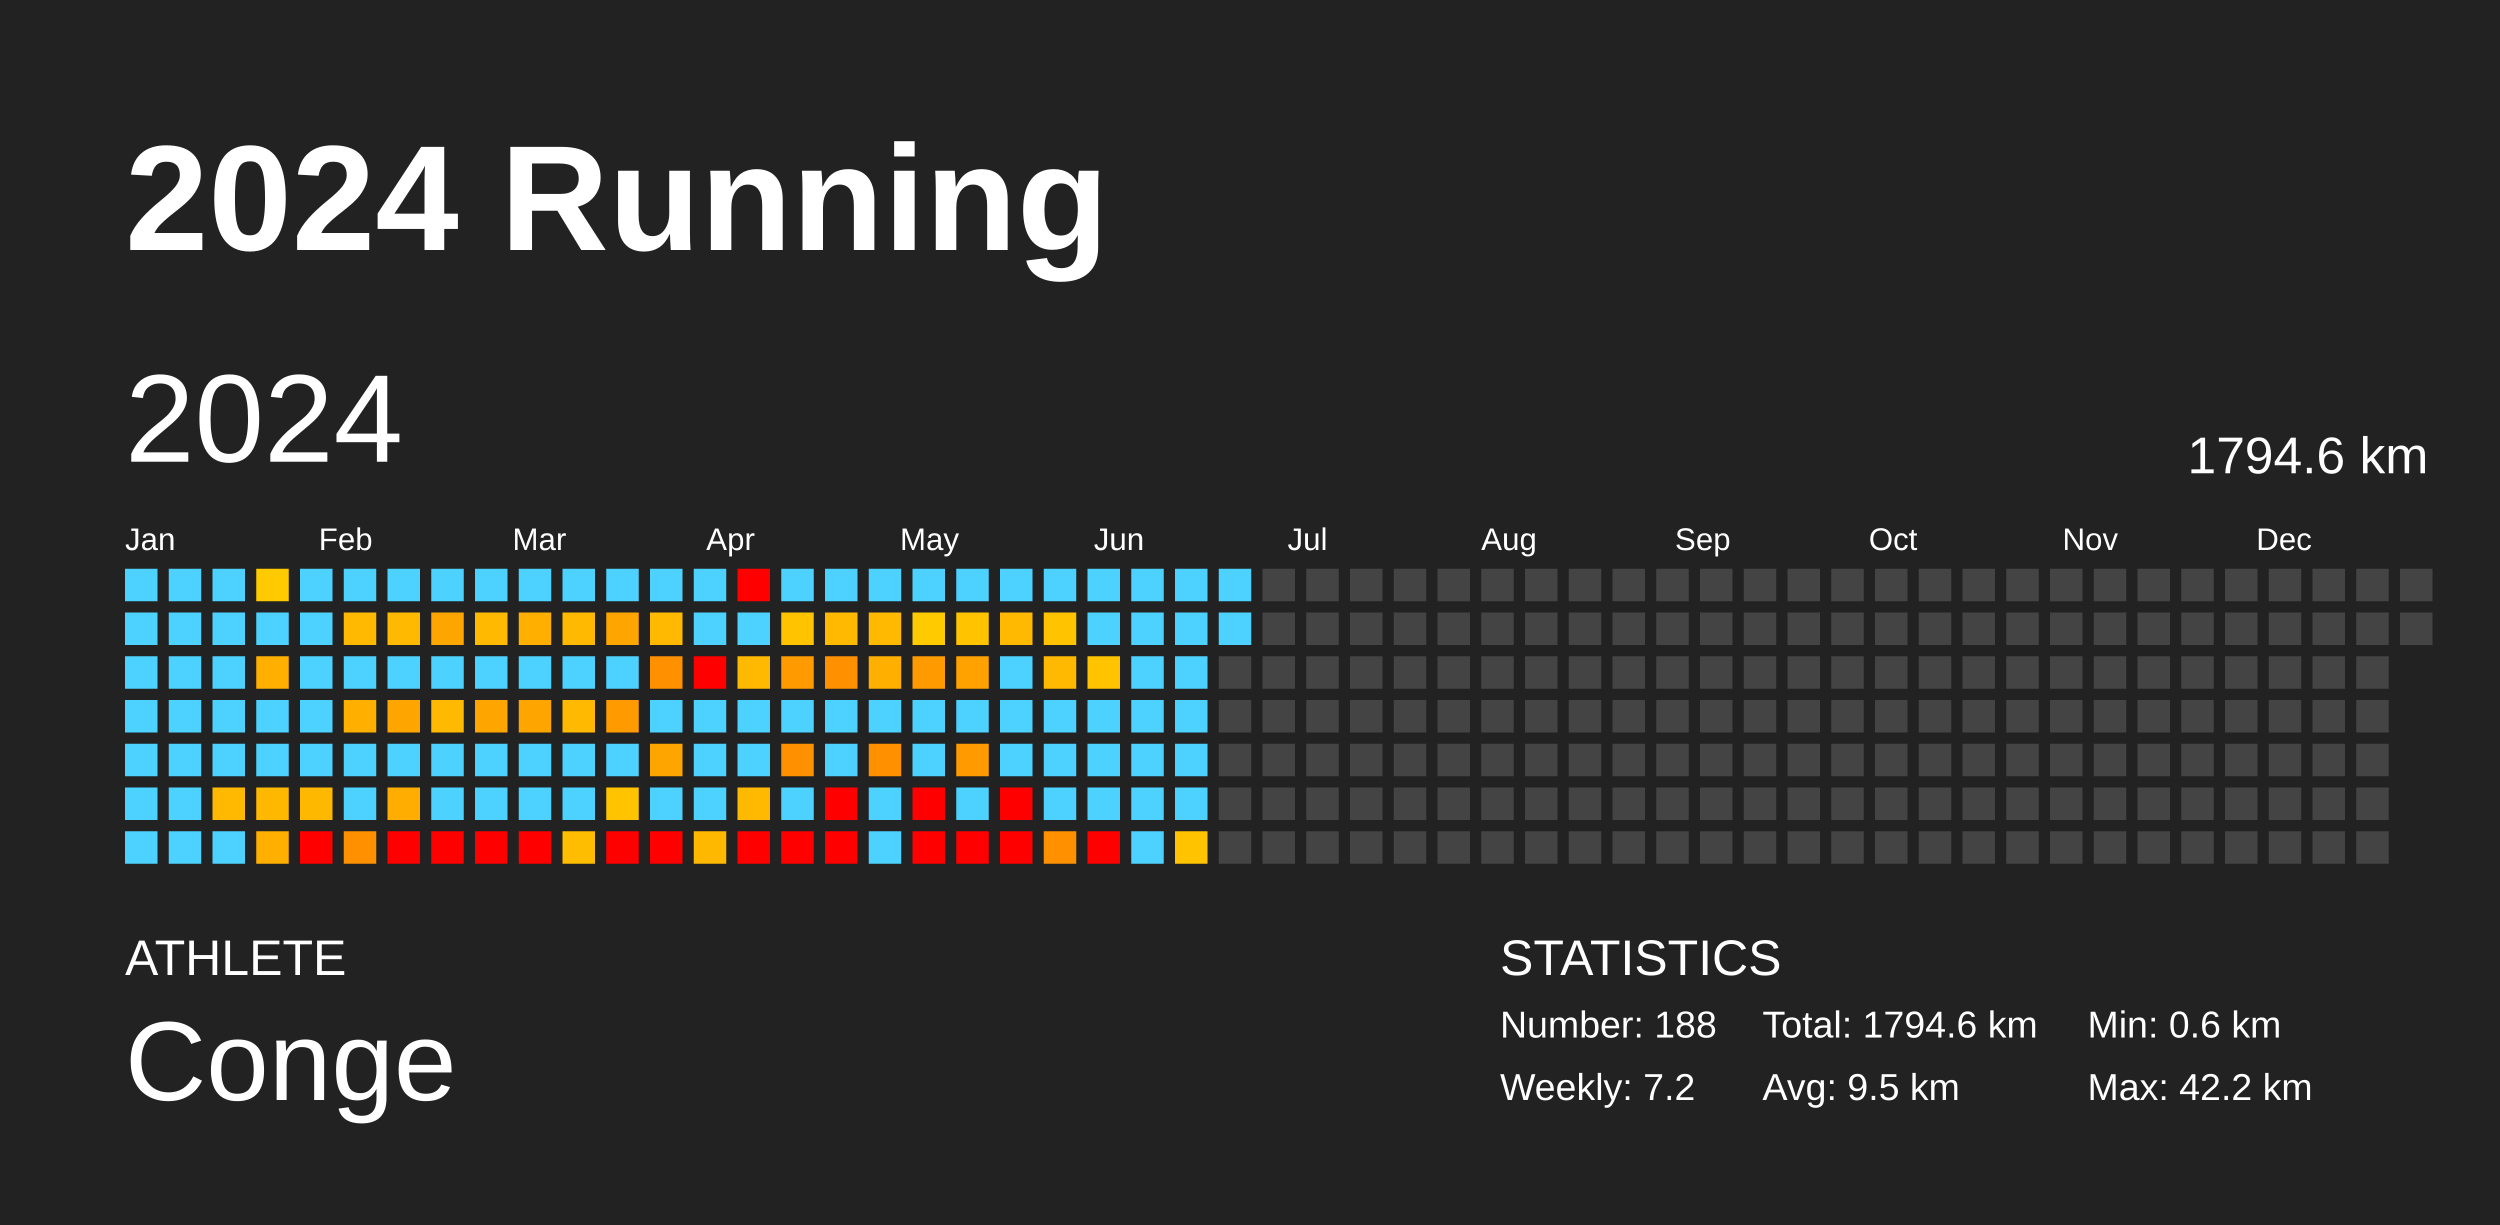
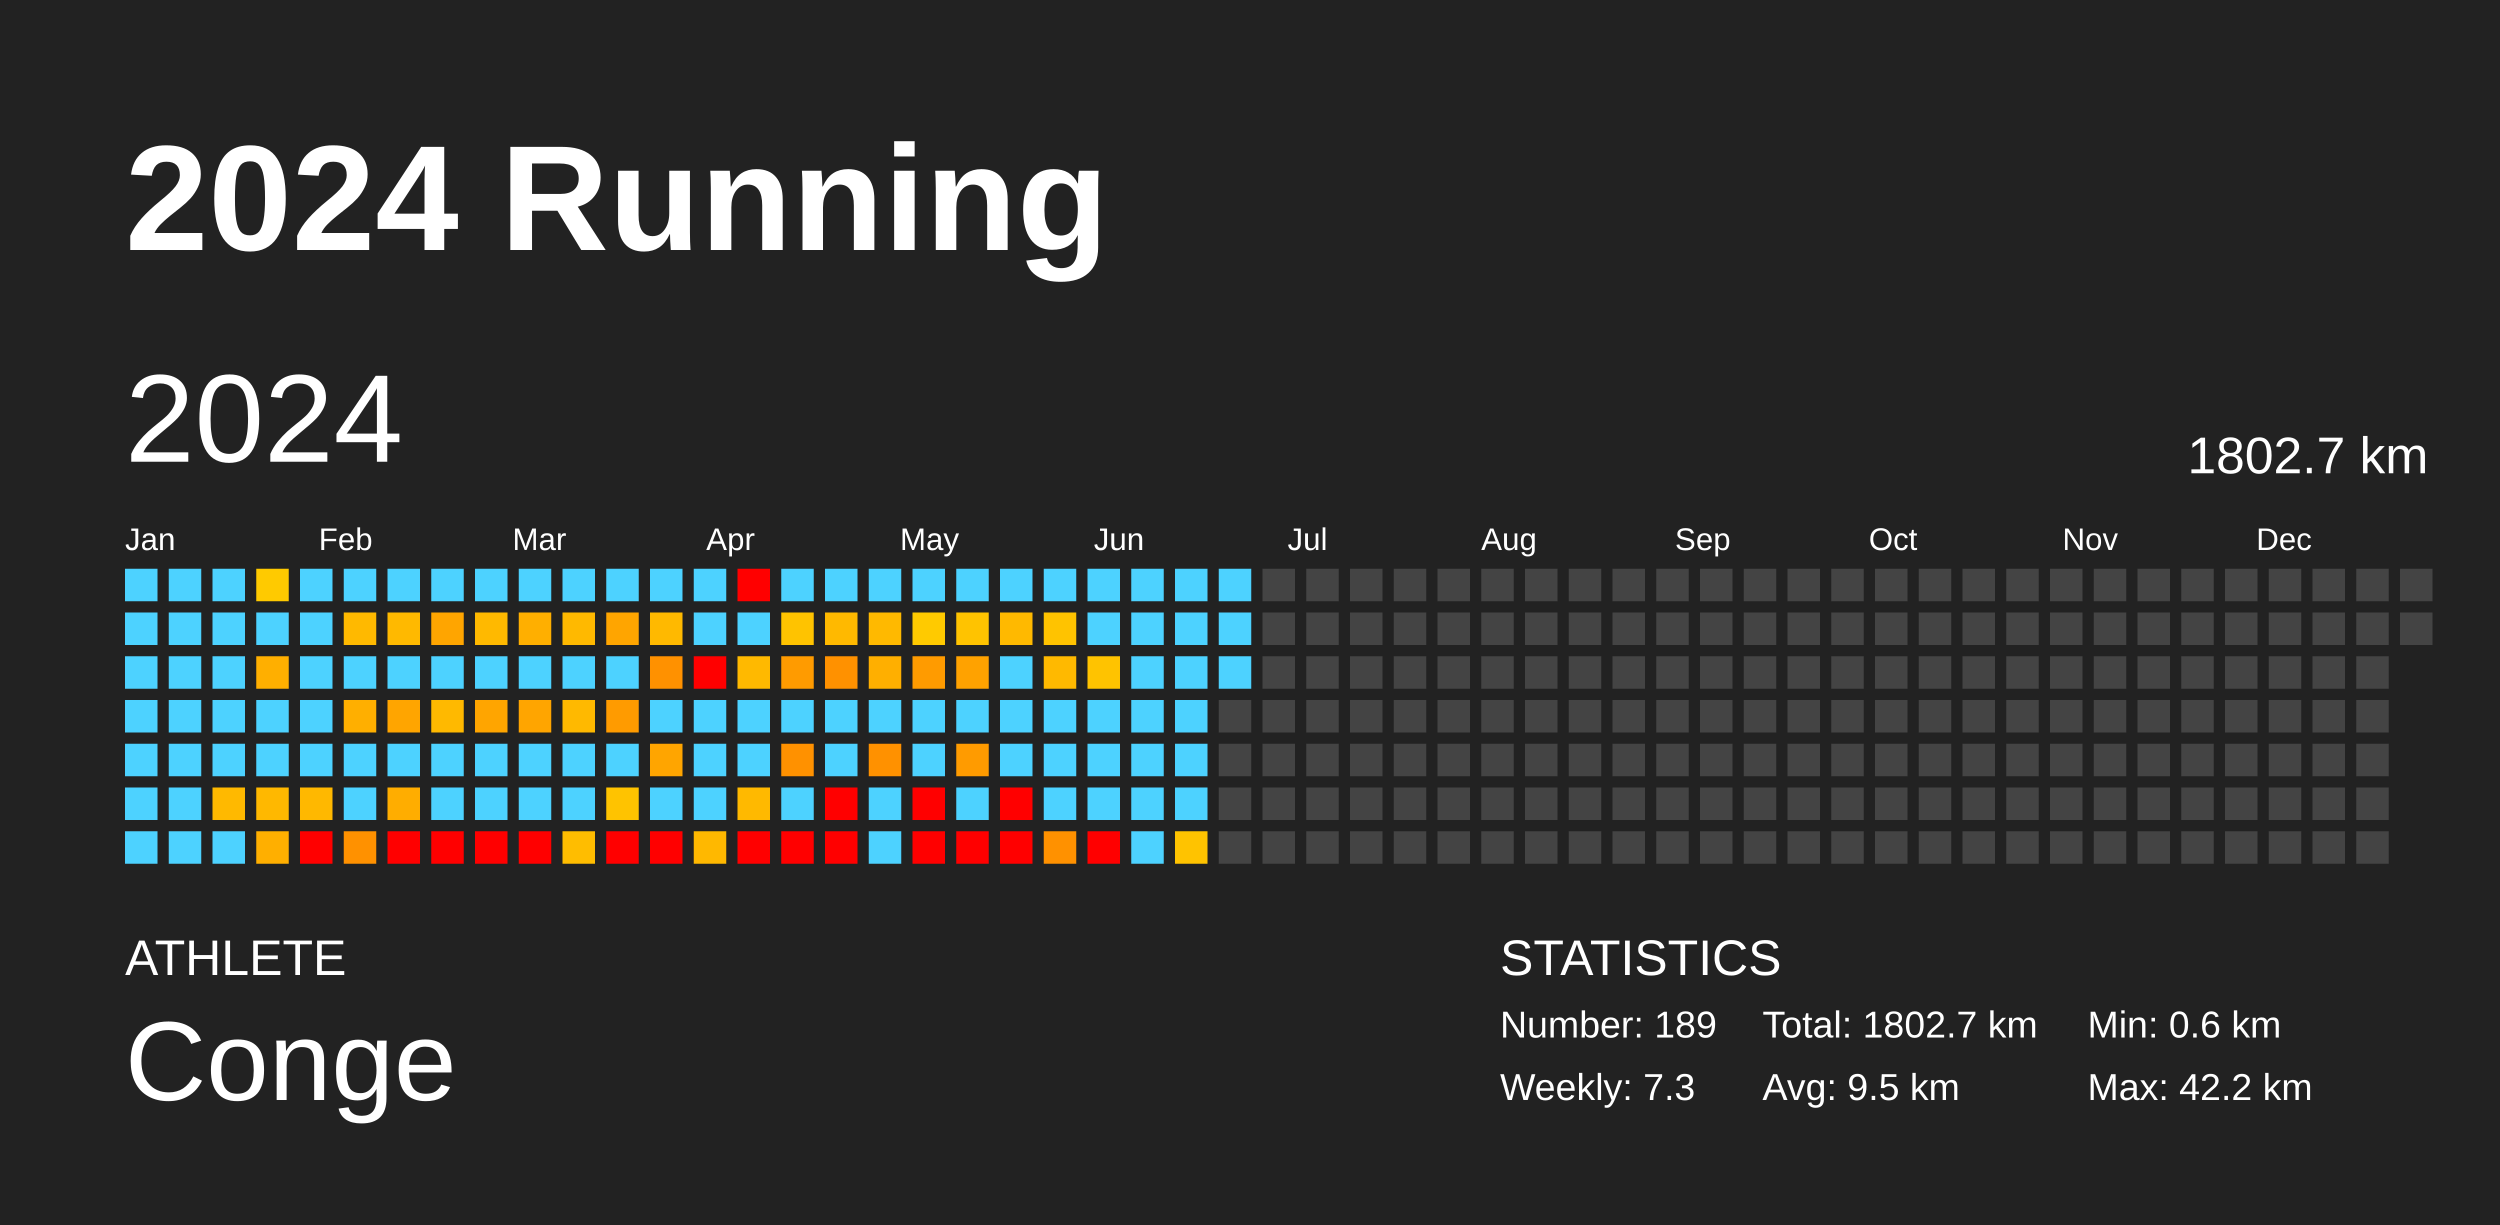
<svg xmlns="http://www.w3.org/2000/svg" baseProfile="full" height="98mm" version="1.1" viewBox="0,0,200,98" width="200mm">
  <defs />
  <rect fill="#222222" height="98" width="200" x="0" y="0" />
  <text fill="#FFFFFF" style="font-size:12px; font-family:Arial; font-weight:bold;" x="10" y="20">2024 Running</text>
  <text fill="#FFFFFF" style="font-size:4px; font-family:Arial" x="10" y="78">ATHLETE</text>
  <text fill="#FFFFFF" style="font-size:9px; font-family:Arial" x="10" y="88">Conge</text>
  <text fill="#FFFFFF" style="font-size:4px; font-family:Arial" x="120" y="78">STATISTICS</text>
-   <text fill="#FFFFFF" style="font-size:3px; font-family:Arial" x="120" y="83">Number: 188</text>
-   <text fill="#FFFFFF" style="font-size:3px; font-family:Arial" x="120" y="88">Weekly: 7.2</text>
-   <text fill="#FFFFFF" style="font-size:3px; font-family:Arial" x="141" y="83">Total: 1794.6 km</text>
+   <text fill="#FFFFFF" style="font-size:3px; font-family:Arial" x="120" y="83">Number: 189</text>
+   <text fill="#FFFFFF" style="font-size:3px; font-family:Arial" x="120" y="88">Weekly: 7.3</text>
+   <text fill="#FFFFFF" style="font-size:3px; font-family:Arial" x="141" y="83">Total: 1802.7 km</text>
  <text fill="#FFFFFF" style="font-size:3px; font-family:Arial" x="141" y="88">Avg: 9.5 km</text>
  <text fill="#FFFFFF" style="font-size:3px; font-family:Arial" x="167" y="83">Min: 0.6 km</text>
  <text fill="#FFFFFF" style="font-size:3px; font-family:Arial" x="167" y="88">Max: 42.2 km</text>
  <text dominant-baseline="hanging" fill="#FFFFFF" style="font-size:10.0px; font-family:Arial;" x="10" y="30">2024</text>
-   <text dominant-baseline="hanging" fill="#FFFFFF" style="font-size:4.125px; font-family:Arial;" x="175" y="35">1794.6 km</text>
+   <text dominant-baseline="hanging" fill="#FFFFFF" style="font-size:4.125px; font-family:Arial;" x="175" y="35">1802.7 km</text>
  <text fill="#FFFFFF" style="font-size:2.5px; font-family:Arial" x="10.0" y="44">Jan</text>
  <text fill="#FFFFFF" style="font-size:2.5px; font-family:Arial" x="25.5" y="44">Feb</text>
  <text fill="#FFFFFF" style="font-size:2.5px; font-family:Arial" x="41.0" y="44">Mar</text>
  <text fill="#FFFFFF" style="font-size:2.5px; font-family:Arial" x="56.5" y="44">Apr</text>
  <text fill="#FFFFFF" style="font-size:2.5px; font-family:Arial" x="72.0" y="44">May</text>
  <text fill="#FFFFFF" style="font-size:2.5px; font-family:Arial" x="87.5" y="44">Jun</text>
  <text fill="#FFFFFF" style="font-size:2.5px; font-family:Arial" x="103.0" y="44">Jul</text>
  <text fill="#FFFFFF" style="font-size:2.5px; font-family:Arial" x="118.5" y="44">Aug</text>
  <text fill="#FFFFFF" style="font-size:2.5px; font-family:Arial" x="134.0" y="44">Sep</text>
  <text fill="#FFFFFF" style="font-size:2.5px; font-family:Arial" x="149.5" y="44">Oct</text>
  <text fill="#FFFFFF" style="font-size:2.5px; font-family:Arial" x="165.0" y="44">Nov</text>
  <text fill="#FFFFFF" style="font-size:2.5px; font-family:Arial" x="180.5" y="44">Dec</text>
  <rect fill="#4dd2ff" height="2.6" width="2.6" x="10.0" y="45.5" />
  <rect fill="#4dd2ff" height="2.6" width="2.6" x="10.0" y="49.0" />
  <rect fill="#4dd2ff" height="2.6" width="2.6" x="10.0" y="52.5" />
  <rect fill="#4dd2ff" height="2.6" width="2.6" x="10.0" y="56.0" />
  <rect fill="#4dd2ff" height="2.6" width="2.6" x="10.0" y="59.5" />
  <rect fill="#4dd2ff" height="2.6" width="2.6" x="10.0" y="63.0" />
  <rect fill="#4dd2ff" height="2.6" width="2.6" x="10.0" y="66.5" />
  <rect fill="#4dd2ff" height="2.6" width="2.6" x="13.5" y="45.5" />
  <rect fill="#4dd2ff" height="2.6" width="2.6" x="13.5" y="49.0" />
  <rect fill="#4dd2ff" height="2.6" width="2.6" x="13.5" y="52.5" />
  <rect fill="#4dd2ff" height="2.6" width="2.6" x="13.5" y="56.0" />
  <rect fill="#4dd2ff" height="2.6" width="2.6" x="13.5" y="59.5" />
  <rect fill="#4dd2ff" height="2.6" width="2.6" x="13.5" y="63.0" />
  <rect fill="#4dd2ff" height="2.6" width="2.6" x="13.5" y="66.5" />
  <rect fill="#4dd2ff" height="2.6" width="2.6" x="17.0" y="45.5" />
  <rect fill="#4dd2ff" height="2.6" width="2.6" x="17.0" y="49.0" />
  <rect fill="#4dd2ff" height="2.6" width="2.6" x="17.0" y="52.5" />
  <rect fill="#4dd2ff" height="2.6" width="2.6" x="17.0" y="56.0" />
  <rect fill="#4dd2ff" height="2.6" width="2.6" x="17.0" y="59.5" />
  <rect fill="#ffb900" height="2.6" width="2.6" x="17.0" y="63.0" />
  <rect fill="#4dd2ff" height="2.6" width="2.6" x="17.0" y="66.5" />
  <rect fill="#ffca00" height="2.6" width="2.6" x="20.5" y="45.5" />
  <rect fill="#4dd2ff" height="2.6" width="2.6" x="20.5" y="49.0" />
  <rect fill="#ffaf00" height="2.6" width="2.6" x="20.5" y="52.5" />
  <rect fill="#4dd2ff" height="2.6" width="2.6" x="20.5" y="56.0" />
  <rect fill="#4dd2ff" height="2.6" width="2.6" x="20.5" y="59.5" />
  <rect fill="#ffb800" height="2.6" width="2.6" x="20.5" y="63.0" />
  <rect fill="#ffaf00" height="2.6" width="2.6" x="20.5" y="66.5" />
  <rect fill="#4dd2ff" height="2.6" width="2.6" x="24.0" y="45.5" />
  <rect fill="#4dd2ff" height="2.6" width="2.6" x="24.0" y="49.0" />
  <rect fill="#4dd2ff" height="2.6" width="2.6" x="24.0" y="52.5" />
  <rect fill="#4dd2ff" height="2.6" width="2.6" x="24.0" y="56.0" />
  <rect fill="#4dd2ff" height="2.6" width="2.6" x="24.0" y="59.5" />
  <rect fill="#ffb800" height="2.6" width="2.6" x="24.0" y="63.0" />
  <rect fill="red" height="2.6" width="2.6" x="24.0" y="66.5" />
  <rect fill="#4dd2ff" height="2.6" width="2.6" x="27.5" y="45.5" />
  <rect fill="#ffb900" height="2.6" width="2.6" x="27.5" y="49.0" />
  <rect fill="#4dd2ff" height="2.6" width="2.6" x="27.5" y="52.5" />
  <rect fill="#ffaf00" height="2.6" width="2.6" x="27.5" y="56.0" />
  <rect fill="#4dd2ff" height="2.6" width="2.6" x="27.5" y="59.5" />
  <rect fill="#4dd2ff" height="2.6" width="2.6" x="27.5" y="63.0" />
  <rect fill="#ff9100" height="2.6" width="2.6" x="27.5" y="66.5" />
  <rect fill="#4dd2ff" height="2.6" width="2.6" x="31.0" y="45.5" />
  <rect fill="#ffb900" height="2.6" width="2.6" x="31.0" y="49.0" />
  <rect fill="#4dd2ff" height="2.6" width="2.6" x="31.0" y="52.5" />
  <rect fill="#ffa500" height="2.6" width="2.6" x="31.0" y="56.0" />
  <rect fill="#4dd2ff" height="2.6" width="2.6" x="31.0" y="59.5" />
  <rect fill="#ffad00" height="2.6" width="2.6" x="31.0" y="63.0" />
  <rect fill="red" height="2.6" width="2.6" x="31.0" y="66.5" />
  <rect fill="#4dd2ff" height="2.6" width="2.6" x="34.5" y="45.5" />
  <rect fill="#ffa500" height="2.6" width="2.6" x="34.5" y="49.0" />
  <rect fill="#4dd2ff" height="2.6" width="2.6" x="34.5" y="52.5" />
  <rect fill="#ffb900" height="2.6" width="2.6" x="34.5" y="56.0" />
  <rect fill="#4dd2ff" height="2.6" width="2.6" x="34.5" y="59.5" />
  <rect fill="#4dd2ff" height="2.6" width="2.6" x="34.5" y="63.0" />
  <rect fill="red" height="2.6" width="2.6" x="34.5" y="66.5" />
  <rect fill="#4dd2ff" height="2.6" width="2.6" x="38.0" y="45.5" />
  <rect fill="#ffb900" height="2.6" width="2.6" x="38.0" y="49.0" />
  <rect fill="#4dd2ff" height="2.6" width="2.6" x="38.0" y="52.5" />
  <rect fill="#ffa500" height="2.6" width="2.6" x="38.0" y="56.0" />
  <rect fill="#4dd2ff" height="2.6" width="2.6" x="38.0" y="59.5" />
  <rect fill="#4dd2ff" height="2.6" width="2.6" x="38.0" y="63.0" />
  <rect fill="red" height="2.6" width="2.6" x="38.0" y="66.5" />
  <rect fill="#4dd2ff" height="2.6" width="2.6" x="41.5" y="45.5" />
  <rect fill="#ffaf00" height="2.6" width="2.6" x="41.5" y="49.0" />
  <rect fill="#4dd2ff" height="2.6" width="2.6" x="41.5" y="52.5" />
  <rect fill="#ffa500" height="2.6" width="2.6" x="41.5" y="56.0" />
  <rect fill="#4dd2ff" height="2.6" width="2.6" x="41.5" y="59.5" />
  <rect fill="#4dd2ff" height="2.6" width="2.6" x="41.5" y="63.0" />
  <rect fill="red" height="2.6" width="2.6" x="41.5" y="66.5" />
  <rect fill="#4dd2ff" height="2.6" width="2.6" x="45.0" y="45.5" />
  <rect fill="#ffb900" height="2.6" width="2.6" x="45.0" y="49.0" />
  <rect fill="#4dd2ff" height="2.6" width="2.6" x="45.0" y="52.5" />
  <rect fill="#ffb900" height="2.6" width="2.6" x="45.0" y="56.0" />
  <rect fill="#4dd2ff" height="2.6" width="2.6" x="45.0" y="59.5" />
  <rect fill="#4dd2ff" height="2.6" width="2.6" x="45.0" y="63.0" />
  <rect fill="#ffbd00" height="2.6" width="2.6" x="45.0" y="66.5" />
  <rect fill="#4dd2ff" height="2.6" width="2.6" x="48.5" y="45.5" />
  <rect fill="#ffa500" height="2.6" width="2.6" x="48.5" y="49.0" />
  <rect fill="#4dd2ff" height="2.6" width="2.6" x="48.5" y="52.5" />
  <rect fill="#ff9b00" height="2.6" width="2.6" x="48.5" y="56.0" />
  <rect fill="#4dd2ff" height="2.6" width="2.6" x="48.5" y="59.5" />
  <rect fill="#ffc300" height="2.6" width="2.6" x="48.5" y="63.0" />
  <rect fill="red" height="2.6" width="2.6" x="48.5" y="66.5" />
  <rect fill="#4dd2ff" height="2.6" width="2.6" x="52.0" y="45.5" />
  <rect fill="#ffb900" height="2.6" width="2.6" x="52.0" y="49.0" />
  <rect fill="#ff9100" height="2.6" width="2.6" x="52.0" y="52.5" />
  <rect fill="#4dd2ff" height="2.6" width="2.6" x="52.0" y="56.0" />
  <rect fill="#ffa500" height="2.6" width="2.6" x="52.0" y="59.5" />
  <rect fill="#4dd2ff" height="2.6" width="2.6" x="52.0" y="63.0" />
  <rect fill="red" height="2.6" width="2.6" x="52.0" y="66.5" />
  <rect fill="#4dd2ff" height="2.6" width="2.6" x="55.5" y="45.5" />
  <rect fill="#4dd2ff" height="2.6" width="2.6" x="55.5" y="49.0" />
  <rect fill="red" height="2.6" width="2.6" x="55.5" y="52.5" />
  <rect fill="#4dd2ff" height="2.6" width="2.6" x="55.5" y="56.0" />
  <rect fill="#4dd2ff" height="2.6" width="2.6" x="55.5" y="59.5" />
  <rect fill="#4dd2ff" height="2.6" width="2.6" x="55.5" y="63.0" />
  <rect fill="#ffb800" height="2.6" width="2.6" x="55.5" y="66.5" />
  <rect fill="red" height="2.6" width="2.6" x="59.0" y="45.5" />
  <rect fill="#4dd2ff" height="2.6" width="2.6" x="59.0" y="49.0" />
  <rect fill="#ffb900" height="2.6" width="2.6" x="59.0" y="52.5" />
  <rect fill="#4dd2ff" height="2.6" width="2.6" x="59.0" y="56.0" />
  <rect fill="#4dd2ff" height="2.6" width="2.6" x="59.0" y="59.5" />
  <rect fill="#ffb900" height="2.6" width="2.6" x="59.0" y="63.0" />
  <rect fill="red" height="2.6" width="2.6" x="59.0" y="66.5" />
  <rect fill="#4dd2ff" height="2.6" width="2.6" x="62.5" y="45.5" />
  <rect fill="#ffc300" height="2.6" width="2.6" x="62.5" y="49.0" />
  <rect fill="#ff9b00" height="2.6" width="2.6" x="62.5" y="52.5" />
  <rect fill="#4dd2ff" height="2.6" width="2.6" x="62.5" y="56.0" />
  <rect fill="#ff9100" height="2.6" width="2.6" x="62.5" y="59.5" />
  <rect fill="#4dd2ff" height="2.6" width="2.6" x="62.5" y="63.0" />
  <rect fill="red" height="2.6" width="2.6" x="62.5" y="66.5" />
  <rect fill="#4dd2ff" height="2.6" width="2.6" x="66.0" y="45.5" />
  <rect fill="#ffb900" height="2.6" width="2.6" x="66.0" y="49.0" />
  <rect fill="#ff9100" height="2.6" width="2.6" x="66.0" y="52.5" />
  <rect fill="#4dd2ff" height="2.6" width="2.6" x="66.0" y="56.0" />
  <rect fill="#4dd2ff" height="2.6" width="2.6" x="66.0" y="59.5" />
  <rect fill="red" height="2.6" width="2.6" x="66.0" y="63.0" />
  <rect fill="red" height="2.6" width="2.6" x="66.0" y="66.5" />
  <rect fill="#4dd2ff" height="2.6" width="2.6" x="69.5" y="45.5" />
  <rect fill="#ffb900" height="2.6" width="2.6" x="69.5" y="49.0" />
  <rect fill="#ffaf00" height="2.6" width="2.6" x="69.5" y="52.5" />
  <rect fill="#4dd2ff" height="2.6" width="2.6" x="69.5" y="56.0" />
  <rect fill="#ff9100" height="2.6" width="2.6" x="69.5" y="59.5" />
  <rect fill="#4dd2ff" height="2.6" width="2.6" x="69.5" y="63.0" />
  <rect fill="#4dd2ff" height="2.6" width="2.6" x="69.5" y="66.5" />
  <rect fill="#4dd2ff" height="2.6" width="2.6" x="73.0" y="45.5" />
  <rect fill="#ffca00" height="2.6" width="2.6" x="73.0" y="49.0" />
  <rect fill="#ff9b00" height="2.6" width="2.6" x="73.0" y="52.5" />
  <rect fill="#4dd2ff" height="2.6" width="2.6" x="73.0" y="56.0" />
  <rect fill="#4dd2ff" height="2.6" width="2.6" x="73.0" y="59.5" />
  <rect fill="red" height="2.6" width="2.6" x="73.0" y="63.0" />
  <rect fill="red" height="2.6" width="2.6" x="73.0" y="66.5" />
  <rect fill="#4dd2ff" height="2.6" width="2.6" x="76.5" y="45.5" />
  <rect fill="#ffc300" height="2.6" width="2.6" x="76.5" y="49.0" />
  <rect fill="#ffa200" height="2.6" width="2.6" x="76.5" y="52.5" />
  <rect fill="#4dd2ff" height="2.6" width="2.6" x="76.5" y="56.0" />
  <rect fill="#ff9b00" height="2.6" width="2.6" x="76.5" y="59.5" />
  <rect fill="#4dd2ff" height="2.6" width="2.6" x="76.5" y="63.0" />
  <rect fill="red" height="2.6" width="2.6" x="76.5" y="66.5" />
  <rect fill="#4dd2ff" height="2.6" width="2.6" x="80.0" y="45.5" />
  <rect fill="#ffb900" height="2.6" width="2.6" x="80.0" y="49.0" />
  <rect fill="#4dd2ff" height="2.6" width="2.6" x="80.0" y="52.5" />
  <rect fill="#4dd2ff" height="2.6" width="2.6" x="80.0" y="56.0" />
  <rect fill="#4dd2ff" height="2.6" width="2.6" x="80.0" y="59.5" />
  <rect fill="red" height="2.6" width="2.6" x="80.0" y="63.0" />
  <rect fill="red" height="2.6" width="2.6" x="80.0" y="66.5" />
  <rect fill="#4dd2ff" height="2.6" width="2.6" x="83.5" y="45.5" />
  <rect fill="#ffc300" height="2.6" width="2.6" x="83.5" y="49.0" />
  <rect fill="#ffb900" height="2.6" width="2.6" x="83.5" y="52.5" />
  <rect fill="#4dd2ff" height="2.6" width="2.6" x="83.5" y="56.0" />
  <rect fill="#4dd2ff" height="2.6" width="2.6" x="83.5" y="59.5" />
  <rect fill="#4dd2ff" height="2.6" width="2.6" x="83.5" y="63.0" />
  <rect fill="#ff9100" height="2.6" width="2.6" x="83.5" y="66.5" />
  <rect fill="#4dd2ff" height="2.6" width="2.6" x="87.0" y="45.5" />
  <rect fill="#4dd2ff" height="2.6" width="2.6" x="87.0" y="49.0" />
  <rect fill="#ffc300" height="2.6" width="2.6" x="87.0" y="52.5" />
  <rect fill="#4dd2ff" height="2.6" width="2.6" x="87.0" y="56.0" />
  <rect fill="#4dd2ff" height="2.6" width="2.6" x="87.0" y="59.5" />
  <rect fill="#4dd2ff" height="2.6" width="2.6" x="87.0" y="63.0" />
  <rect fill="red" height="2.6" width="2.6" x="87.0" y="66.5" />
  <rect fill="#4dd2ff" height="2.6" width="2.6" x="90.5" y="45.5" />
  <rect fill="#4dd2ff" height="2.6" width="2.6" x="90.5" y="49.0" />
  <rect fill="#4dd2ff" height="2.6" width="2.6" x="90.5" y="52.5" />
  <rect fill="#4dd2ff" height="2.6" width="2.6" x="90.5" y="56.0" />
  <rect fill="#4dd2ff" height="2.6" width="2.6" x="90.5" y="59.5" />
  <rect fill="#4dd2ff" height="2.6" width="2.6" x="90.5" y="63.0" />
  <rect fill="#4dd2ff" height="2.6" width="2.6" x="90.5" y="66.5" />
  <rect fill="#4dd2ff" height="2.6" width="2.6" x="94.0" y="45.5" />
  <rect fill="#4dd2ff" height="2.6" width="2.6" x="94.0" y="49.0" />
  <rect fill="#4dd2ff" height="2.6" width="2.6" x="94.0" y="52.5" />
  <rect fill="#4dd2ff" height="2.6" width="2.6" x="94.0" y="56.0" />
  <rect fill="#4dd2ff" height="2.6" width="2.6" x="94.0" y="59.5" />
  <rect fill="#4dd2ff" height="2.6" width="2.6" x="94.0" y="63.0" />
  <rect fill="#ffc300" height="2.6" width="2.6" x="94.0" y="66.5" />
  <rect fill="#4dd2ff" height="2.6" width="2.6" x="97.5" y="45.5" />
  <rect fill="#4dd2ff" height="2.6" width="2.6" x="97.5" y="49.0" />
-   <rect fill="#444444" height="2.6" width="2.6" x="97.5" y="52.5" />
+   <rect fill="#4dd2ff" height="2.6" width="2.6" x="97.5" y="52.5" />
  <rect fill="#444444" height="2.6" width="2.6" x="97.5" y="56.0" />
  <rect fill="#444444" height="2.6" width="2.6" x="97.5" y="59.5" />
  <rect fill="#444444" height="2.6" width="2.6" x="97.5" y="63.0" />
  <rect fill="#444444" height="2.6" width="2.6" x="97.5" y="66.5" />
  <rect fill="#444444" height="2.6" width="2.6" x="101.0" y="45.5" />
  <rect fill="#444444" height="2.6" width="2.6" x="101.0" y="49.0" />
  <rect fill="#444444" height="2.6" width="2.6" x="101.0" y="52.5" />
  <rect fill="#444444" height="2.6" width="2.6" x="101.0" y="56.0" />
  <rect fill="#444444" height="2.6" width="2.6" x="101.0" y="59.5" />
  <rect fill="#444444" height="2.6" width="2.6" x="101.0" y="63.0" />
  <rect fill="#444444" height="2.6" width="2.6" x="101.0" y="66.5" />
  <rect fill="#444444" height="2.6" width="2.6" x="104.5" y="45.5" />
  <rect fill="#444444" height="2.6" width="2.6" x="104.5" y="49.0" />
  <rect fill="#444444" height="2.6" width="2.6" x="104.5" y="52.5" />
  <rect fill="#444444" height="2.6" width="2.6" x="104.5" y="56.0" />
  <rect fill="#444444" height="2.6" width="2.6" x="104.5" y="59.5" />
  <rect fill="#444444" height="2.6" width="2.6" x="104.5" y="63.0" />
  <rect fill="#444444" height="2.6" width="2.6" x="104.5" y="66.5" />
  <rect fill="#444444" height="2.6" width="2.6" x="108.0" y="45.5" />
  <rect fill="#444444" height="2.6" width="2.6" x="108.0" y="49.0" />
  <rect fill="#444444" height="2.6" width="2.6" x="108.0" y="52.5" />
  <rect fill="#444444" height="2.6" width="2.6" x="108.0" y="56.0" />
  <rect fill="#444444" height="2.6" width="2.6" x="108.0" y="59.5" />
  <rect fill="#444444" height="2.6" width="2.6" x="108.0" y="63.0" />
  <rect fill="#444444" height="2.6" width="2.6" x="108.0" y="66.5" />
  <rect fill="#444444" height="2.6" width="2.6" x="111.5" y="45.5" />
  <rect fill="#444444" height="2.6" width="2.6" x="111.5" y="49.0" />
  <rect fill="#444444" height="2.6" width="2.6" x="111.5" y="52.5" />
  <rect fill="#444444" height="2.6" width="2.6" x="111.5" y="56.0" />
  <rect fill="#444444" height="2.6" width="2.6" x="111.5" y="59.5" />
  <rect fill="#444444" height="2.6" width="2.6" x="111.5" y="63.0" />
  <rect fill="#444444" height="2.6" width="2.6" x="111.5" y="66.5" />
  <rect fill="#444444" height="2.6" width="2.6" x="115.0" y="45.5" />
  <rect fill="#444444" height="2.6" width="2.6" x="115.0" y="49.0" />
  <rect fill="#444444" height="2.6" width="2.6" x="115.0" y="52.5" />
  <rect fill="#444444" height="2.6" width="2.6" x="115.0" y="56.0" />
  <rect fill="#444444" height="2.6" width="2.6" x="115.0" y="59.5" />
  <rect fill="#444444" height="2.6" width="2.6" x="115.0" y="63.0" />
  <rect fill="#444444" height="2.6" width="2.6" x="115.0" y="66.5" />
  <rect fill="#444444" height="2.6" width="2.6" x="118.5" y="45.5" />
  <rect fill="#444444" height="2.6" width="2.6" x="118.5" y="49.0" />
  <rect fill="#444444" height="2.6" width="2.6" x="118.5" y="52.5" />
  <rect fill="#444444" height="2.6" width="2.6" x="118.5" y="56.0" />
  <rect fill="#444444" height="2.6" width="2.6" x="118.5" y="59.5" />
  <rect fill="#444444" height="2.6" width="2.6" x="118.5" y="63.0" />
  <rect fill="#444444" height="2.6" width="2.6" x="118.5" y="66.5" />
  <rect fill="#444444" height="2.6" width="2.6" x="122.0" y="45.5" />
  <rect fill="#444444" height="2.6" width="2.6" x="122.0" y="49.0" />
  <rect fill="#444444" height="2.6" width="2.6" x="122.0" y="52.5" />
  <rect fill="#444444" height="2.6" width="2.6" x="122.0" y="56.0" />
  <rect fill="#444444" height="2.6" width="2.6" x="122.0" y="59.5" />
  <rect fill="#444444" height="2.6" width="2.6" x="122.0" y="63.0" />
  <rect fill="#444444" height="2.6" width="2.6" x="122.0" y="66.5" />
  <rect fill="#444444" height="2.6" width="2.6" x="125.5" y="45.5" />
  <rect fill="#444444" height="2.6" width="2.6" x="125.5" y="49.0" />
  <rect fill="#444444" height="2.6" width="2.6" x="125.5" y="52.5" />
  <rect fill="#444444" height="2.6" width="2.6" x="125.5" y="56.0" />
  <rect fill="#444444" height="2.6" width="2.6" x="125.5" y="59.5" />
  <rect fill="#444444" height="2.6" width="2.6" x="125.5" y="63.0" />
  <rect fill="#444444" height="2.6" width="2.6" x="125.5" y="66.5" />
  <rect fill="#444444" height="2.6" width="2.6" x="129.0" y="45.5" />
  <rect fill="#444444" height="2.6" width="2.6" x="129.0" y="49.0" />
  <rect fill="#444444" height="2.6" width="2.6" x="129.0" y="52.5" />
  <rect fill="#444444" height="2.6" width="2.6" x="129.0" y="56.0" />
  <rect fill="#444444" height="2.6" width="2.6" x="129.0" y="59.5" />
  <rect fill="#444444" height="2.6" width="2.6" x="129.0" y="63.0" />
  <rect fill="#444444" height="2.6" width="2.6" x="129.0" y="66.5" />
  <rect fill="#444444" height="2.6" width="2.6" x="132.5" y="45.5" />
  <rect fill="#444444" height="2.6" width="2.6" x="132.5" y="49.0" />
  <rect fill="#444444" height="2.6" width="2.6" x="132.5" y="52.5" />
  <rect fill="#444444" height="2.6" width="2.6" x="132.5" y="56.0" />
  <rect fill="#444444" height="2.6" width="2.6" x="132.5" y="59.5" />
  <rect fill="#444444" height="2.6" width="2.6" x="132.5" y="63.0" />
  <rect fill="#444444" height="2.6" width="2.6" x="132.5" y="66.5" />
  <rect fill="#444444" height="2.6" width="2.6" x="136.0" y="45.5" />
  <rect fill="#444444" height="2.6" width="2.6" x="136.0" y="49.0" />
  <rect fill="#444444" height="2.6" width="2.6" x="136.0" y="52.5" />
  <rect fill="#444444" height="2.6" width="2.6" x="136.0" y="56.0" />
  <rect fill="#444444" height="2.6" width="2.6" x="136.0" y="59.5" />
  <rect fill="#444444" height="2.6" width="2.6" x="136.0" y="63.0" />
  <rect fill="#444444" height="2.6" width="2.6" x="136.0" y="66.5" />
  <rect fill="#444444" height="2.6" width="2.6" x="139.5" y="45.5" />
  <rect fill="#444444" height="2.6" width="2.6" x="139.5" y="49.0" />
  <rect fill="#444444" height="2.6" width="2.6" x="139.5" y="52.5" />
  <rect fill="#444444" height="2.6" width="2.6" x="139.5" y="56.0" />
  <rect fill="#444444" height="2.6" width="2.6" x="139.5" y="59.5" />
  <rect fill="#444444" height="2.6" width="2.6" x="139.5" y="63.0" />
  <rect fill="#444444" height="2.6" width="2.6" x="139.5" y="66.5" />
  <rect fill="#444444" height="2.6" width="2.6" x="143.0" y="45.5" />
  <rect fill="#444444" height="2.6" width="2.6" x="143.0" y="49.0" />
  <rect fill="#444444" height="2.6" width="2.6" x="143.0" y="52.5" />
  <rect fill="#444444" height="2.6" width="2.6" x="143.0" y="56.0" />
  <rect fill="#444444" height="2.6" width="2.6" x="143.0" y="59.5" />
  <rect fill="#444444" height="2.6" width="2.6" x="143.0" y="63.0" />
  <rect fill="#444444" height="2.6" width="2.6" x="143.0" y="66.5" />
  <rect fill="#444444" height="2.6" width="2.6" x="146.5" y="45.5" />
  <rect fill="#444444" height="2.6" width="2.6" x="146.5" y="49.0" />
  <rect fill="#444444" height="2.6" width="2.6" x="146.5" y="52.5" />
  <rect fill="#444444" height="2.6" width="2.6" x="146.5" y="56.0" />
  <rect fill="#444444" height="2.6" width="2.6" x="146.5" y="59.5" />
  <rect fill="#444444" height="2.6" width="2.6" x="146.5" y="63.0" />
  <rect fill="#444444" height="2.6" width="2.6" x="146.5" y="66.5" />
  <rect fill="#444444" height="2.6" width="2.6" x="150.0" y="45.5" />
  <rect fill="#444444" height="2.6" width="2.6" x="150.0" y="49.0" />
  <rect fill="#444444" height="2.6" width="2.6" x="150.0" y="52.5" />
  <rect fill="#444444" height="2.6" width="2.6" x="150.0" y="56.0" />
  <rect fill="#444444" height="2.6" width="2.6" x="150.0" y="59.5" />
  <rect fill="#444444" height="2.6" width="2.6" x="150.0" y="63.0" />
  <rect fill="#444444" height="2.6" width="2.6" x="150.0" y="66.5" />
  <rect fill="#444444" height="2.6" width="2.6" x="153.5" y="45.5" />
  <rect fill="#444444" height="2.6" width="2.6" x="153.5" y="49.0" />
  <rect fill="#444444" height="2.6" width="2.6" x="153.5" y="52.5" />
  <rect fill="#444444" height="2.6" width="2.6" x="153.5" y="56.0" />
  <rect fill="#444444" height="2.6" width="2.6" x="153.5" y="59.5" />
  <rect fill="#444444" height="2.6" width="2.6" x="153.5" y="63.0" />
  <rect fill="#444444" height="2.6" width="2.6" x="153.5" y="66.5" />
  <rect fill="#444444" height="2.6" width="2.6" x="157.0" y="45.5" />
  <rect fill="#444444" height="2.6" width="2.6" x="157.0" y="49.0" />
  <rect fill="#444444" height="2.6" width="2.6" x="157.0" y="52.5" />
  <rect fill="#444444" height="2.6" width="2.6" x="157.0" y="56.0" />
  <rect fill="#444444" height="2.6" width="2.6" x="157.0" y="59.5" />
  <rect fill="#444444" height="2.6" width="2.6" x="157.0" y="63.0" />
  <rect fill="#444444" height="2.6" width="2.6" x="157.0" y="66.5" />
  <rect fill="#444444" height="2.6" width="2.6" x="160.5" y="45.5" />
  <rect fill="#444444" height="2.6" width="2.6" x="160.5" y="49.0" />
  <rect fill="#444444" height="2.6" width="2.6" x="160.5" y="52.5" />
  <rect fill="#444444" height="2.6" width="2.6" x="160.5" y="56.0" />
  <rect fill="#444444" height="2.6" width="2.6" x="160.5" y="59.5" />
  <rect fill="#444444" height="2.6" width="2.6" x="160.5" y="63.0" />
  <rect fill="#444444" height="2.6" width="2.6" x="160.5" y="66.5" />
  <rect fill="#444444" height="2.6" width="2.6" x="164.0" y="45.5" />
  <rect fill="#444444" height="2.6" width="2.6" x="164.0" y="49.0" />
  <rect fill="#444444" height="2.6" width="2.6" x="164.0" y="52.5" />
  <rect fill="#444444" height="2.6" width="2.6" x="164.0" y="56.0" />
  <rect fill="#444444" height="2.6" width="2.6" x="164.0" y="59.5" />
  <rect fill="#444444" height="2.6" width="2.6" x="164.0" y="63.0" />
  <rect fill="#444444" height="2.6" width="2.6" x="164.0" y="66.5" />
  <rect fill="#444444" height="2.6" width="2.6" x="167.5" y="45.5" />
  <rect fill="#444444" height="2.6" width="2.6" x="167.5" y="49.0" />
  <rect fill="#444444" height="2.6" width="2.6" x="167.5" y="52.5" />
  <rect fill="#444444" height="2.6" width="2.6" x="167.5" y="56.0" />
  <rect fill="#444444" height="2.6" width="2.6" x="167.5" y="59.5" />
  <rect fill="#444444" height="2.6" width="2.6" x="167.5" y="63.0" />
  <rect fill="#444444" height="2.6" width="2.6" x="167.5" y="66.5" />
  <rect fill="#444444" height="2.6" width="2.6" x="171.0" y="45.5" />
  <rect fill="#444444" height="2.6" width="2.6" x="171.0" y="49.0" />
  <rect fill="#444444" height="2.6" width="2.6" x="171.0" y="52.5" />
  <rect fill="#444444" height="2.6" width="2.6" x="171.0" y="56.0" />
  <rect fill="#444444" height="2.6" width="2.6" x="171.0" y="59.5" />
  <rect fill="#444444" height="2.6" width="2.6" x="171.0" y="63.0" />
  <rect fill="#444444" height="2.6" width="2.6" x="171.0" y="66.5" />
  <rect fill="#444444" height="2.6" width="2.6" x="174.5" y="45.5" />
  <rect fill="#444444" height="2.6" width="2.6" x="174.5" y="49.0" />
  <rect fill="#444444" height="2.6" width="2.6" x="174.5" y="52.5" />
  <rect fill="#444444" height="2.6" width="2.6" x="174.5" y="56.0" />
  <rect fill="#444444" height="2.6" width="2.6" x="174.5" y="59.5" />
  <rect fill="#444444" height="2.6" width="2.6" x="174.5" y="63.0" />
  <rect fill="#444444" height="2.6" width="2.6" x="174.5" y="66.5" />
  <rect fill="#444444" height="2.6" width="2.6" x="178.0" y="45.5" />
  <rect fill="#444444" height="2.6" width="2.6" x="178.0" y="49.0" />
  <rect fill="#444444" height="2.6" width="2.6" x="178.0" y="52.5" />
  <rect fill="#444444" height="2.6" width="2.6" x="178.0" y="56.0" />
  <rect fill="#444444" height="2.6" width="2.6" x="178.0" y="59.5" />
  <rect fill="#444444" height="2.6" width="2.6" x="178.0" y="63.0" />
  <rect fill="#444444" height="2.6" width="2.6" x="178.0" y="66.5" />
  <rect fill="#444444" height="2.6" width="2.6" x="181.5" y="45.5" />
  <rect fill="#444444" height="2.6" width="2.6" x="181.5" y="49.0" />
  <rect fill="#444444" height="2.6" width="2.6" x="181.5" y="52.5" />
  <rect fill="#444444" height="2.6" width="2.6" x="181.5" y="56.0" />
  <rect fill="#444444" height="2.6" width="2.6" x="181.5" y="59.5" />
  <rect fill="#444444" height="2.6" width="2.6" x="181.5" y="63.0" />
  <rect fill="#444444" height="2.6" width="2.6" x="181.5" y="66.5" />
  <rect fill="#444444" height="2.6" width="2.6" x="185.0" y="45.5" />
  <rect fill="#444444" height="2.6" width="2.6" x="185.0" y="49.0" />
  <rect fill="#444444" height="2.6" width="2.6" x="185.0" y="52.5" />
  <rect fill="#444444" height="2.6" width="2.6" x="185.0" y="56.0" />
  <rect fill="#444444" height="2.6" width="2.6" x="185.0" y="59.5" />
  <rect fill="#444444" height="2.6" width="2.6" x="185.0" y="63.0" />
  <rect fill="#444444" height="2.6" width="2.6" x="185.0" y="66.5" />
  <rect fill="#444444" height="2.6" width="2.6" x="188.5" y="45.5" />
  <rect fill="#444444" height="2.6" width="2.6" x="188.5" y="49.0" />
  <rect fill="#444444" height="2.6" width="2.6" x="188.5" y="52.5" />
  <rect fill="#444444" height="2.6" width="2.6" x="188.5" y="56.0" />
  <rect fill="#444444" height="2.6" width="2.6" x="188.5" y="59.5" />
  <rect fill="#444444" height="2.6" width="2.6" x="188.5" y="63.0" />
  <rect fill="#444444" height="2.6" width="2.6" x="188.5" y="66.5" />
  <rect fill="#444444" height="2.6" width="2.6" x="192.0" y="45.5" />
  <rect fill="#444444" height="2.6" width="2.6" x="192.0" y="49.0" />
</svg>
